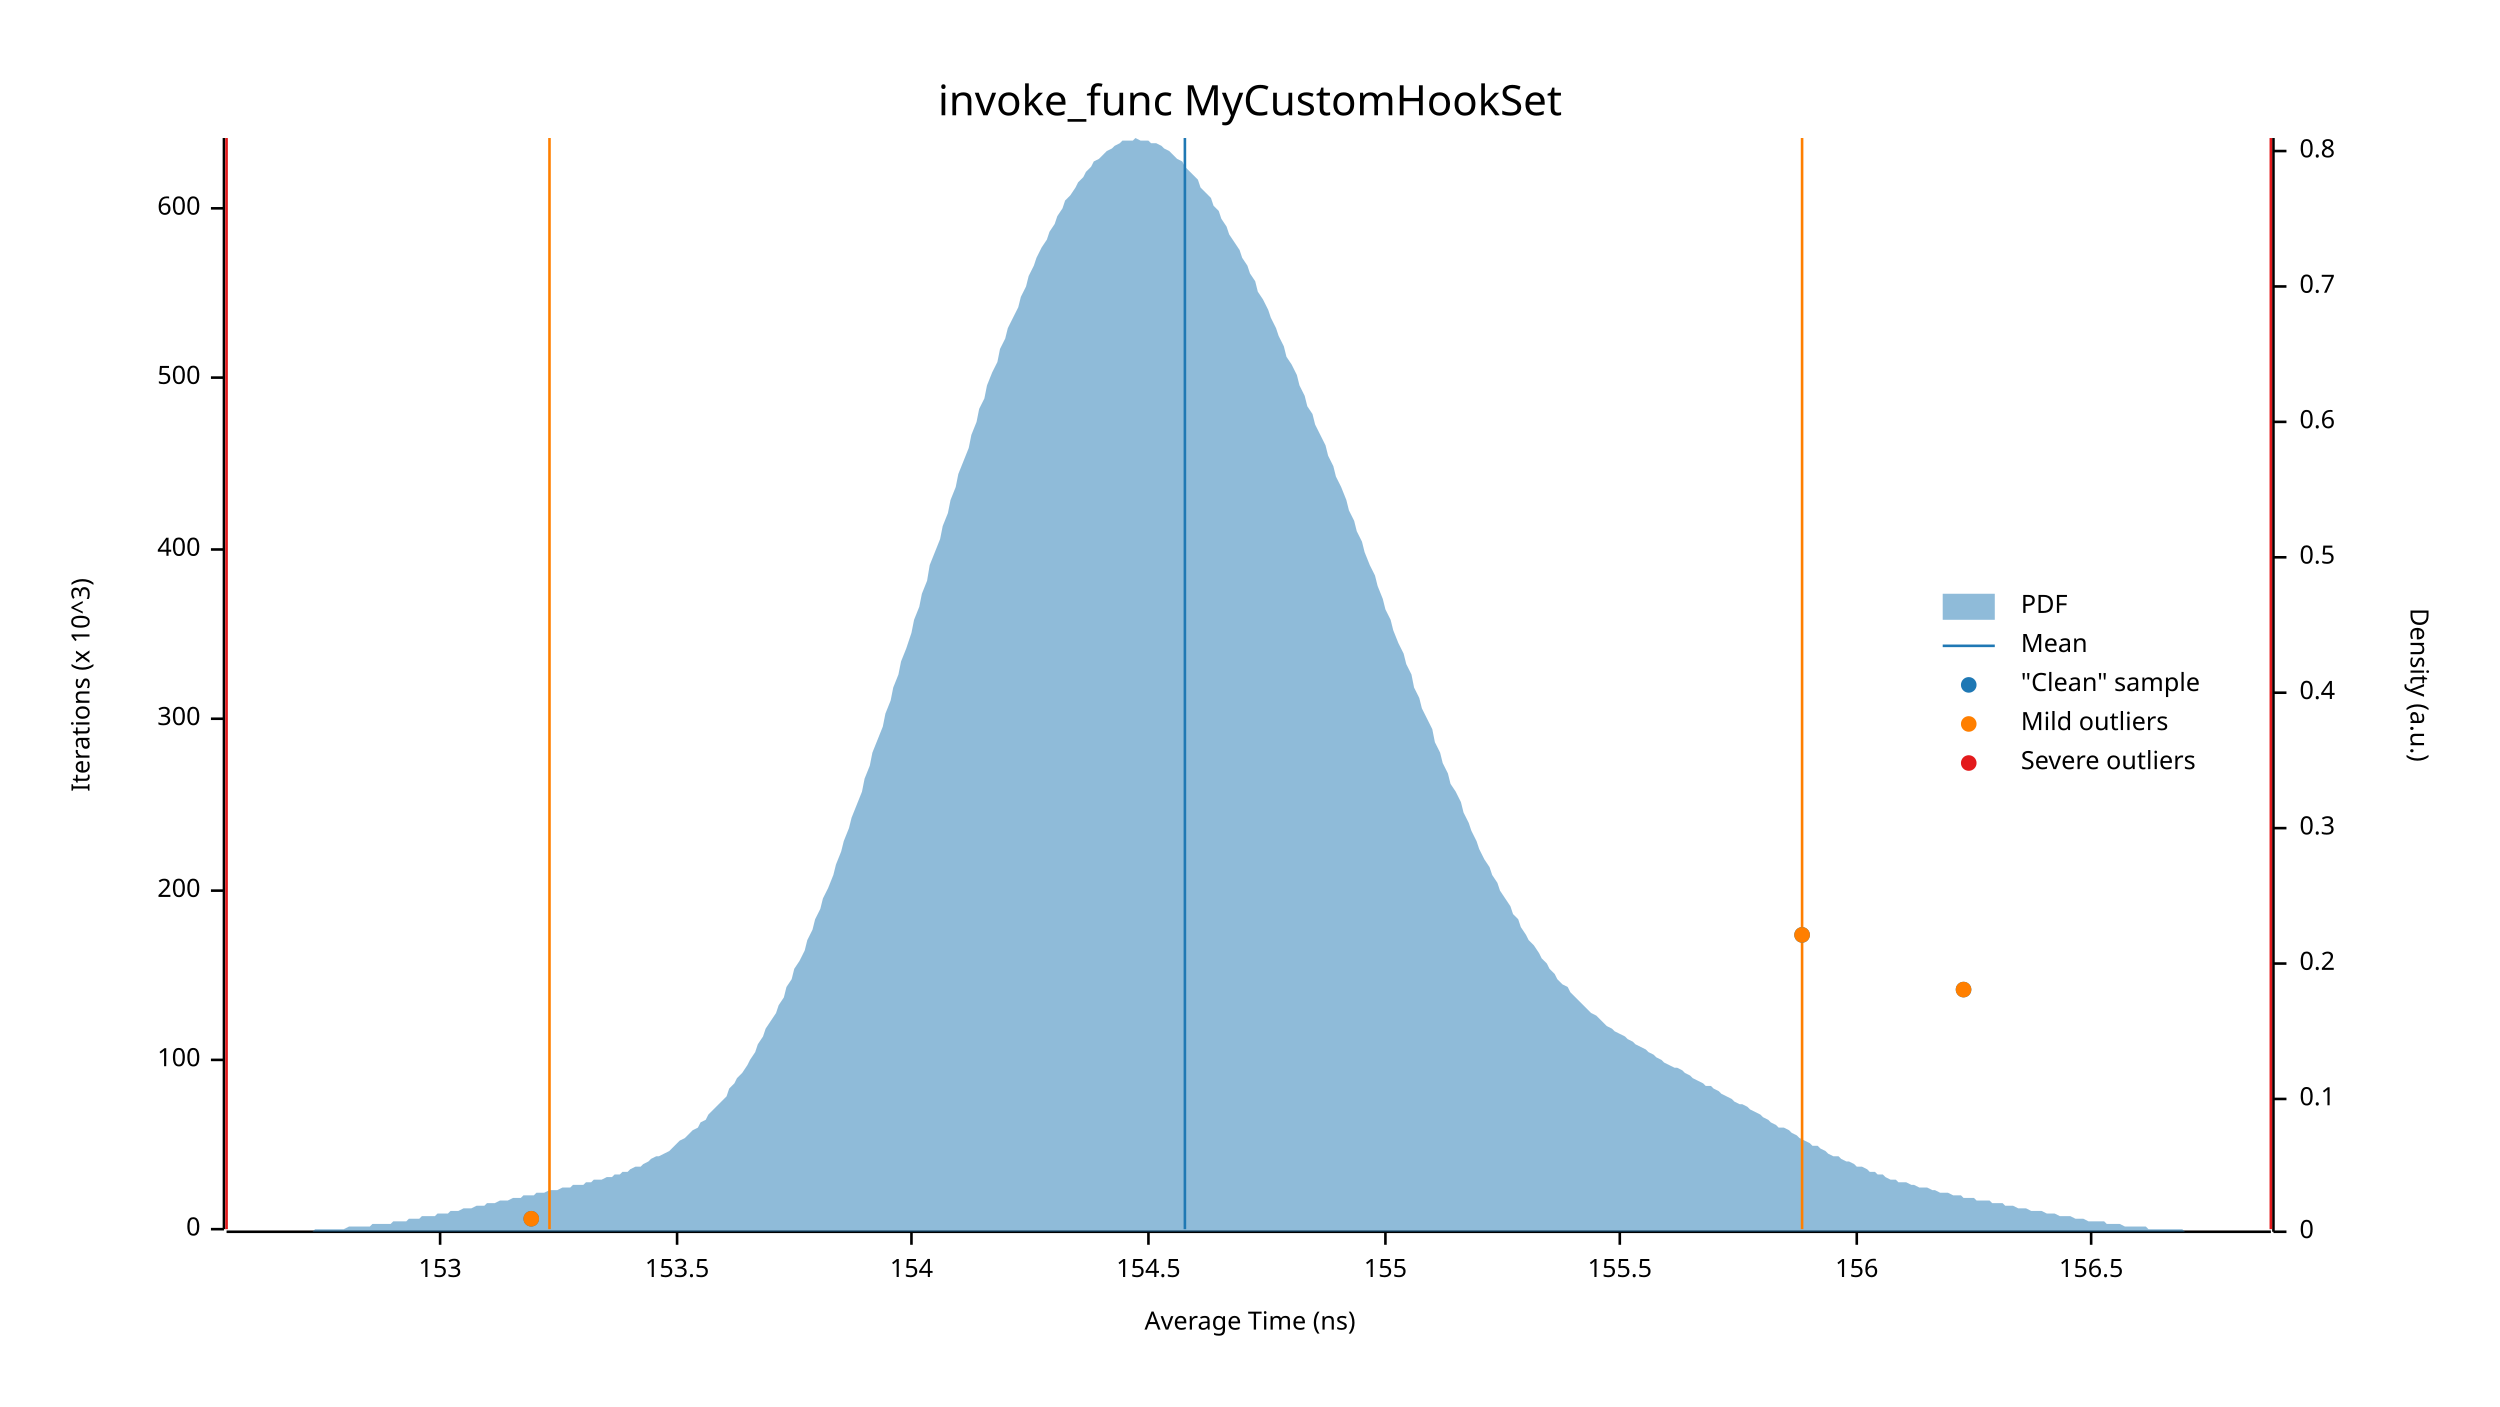
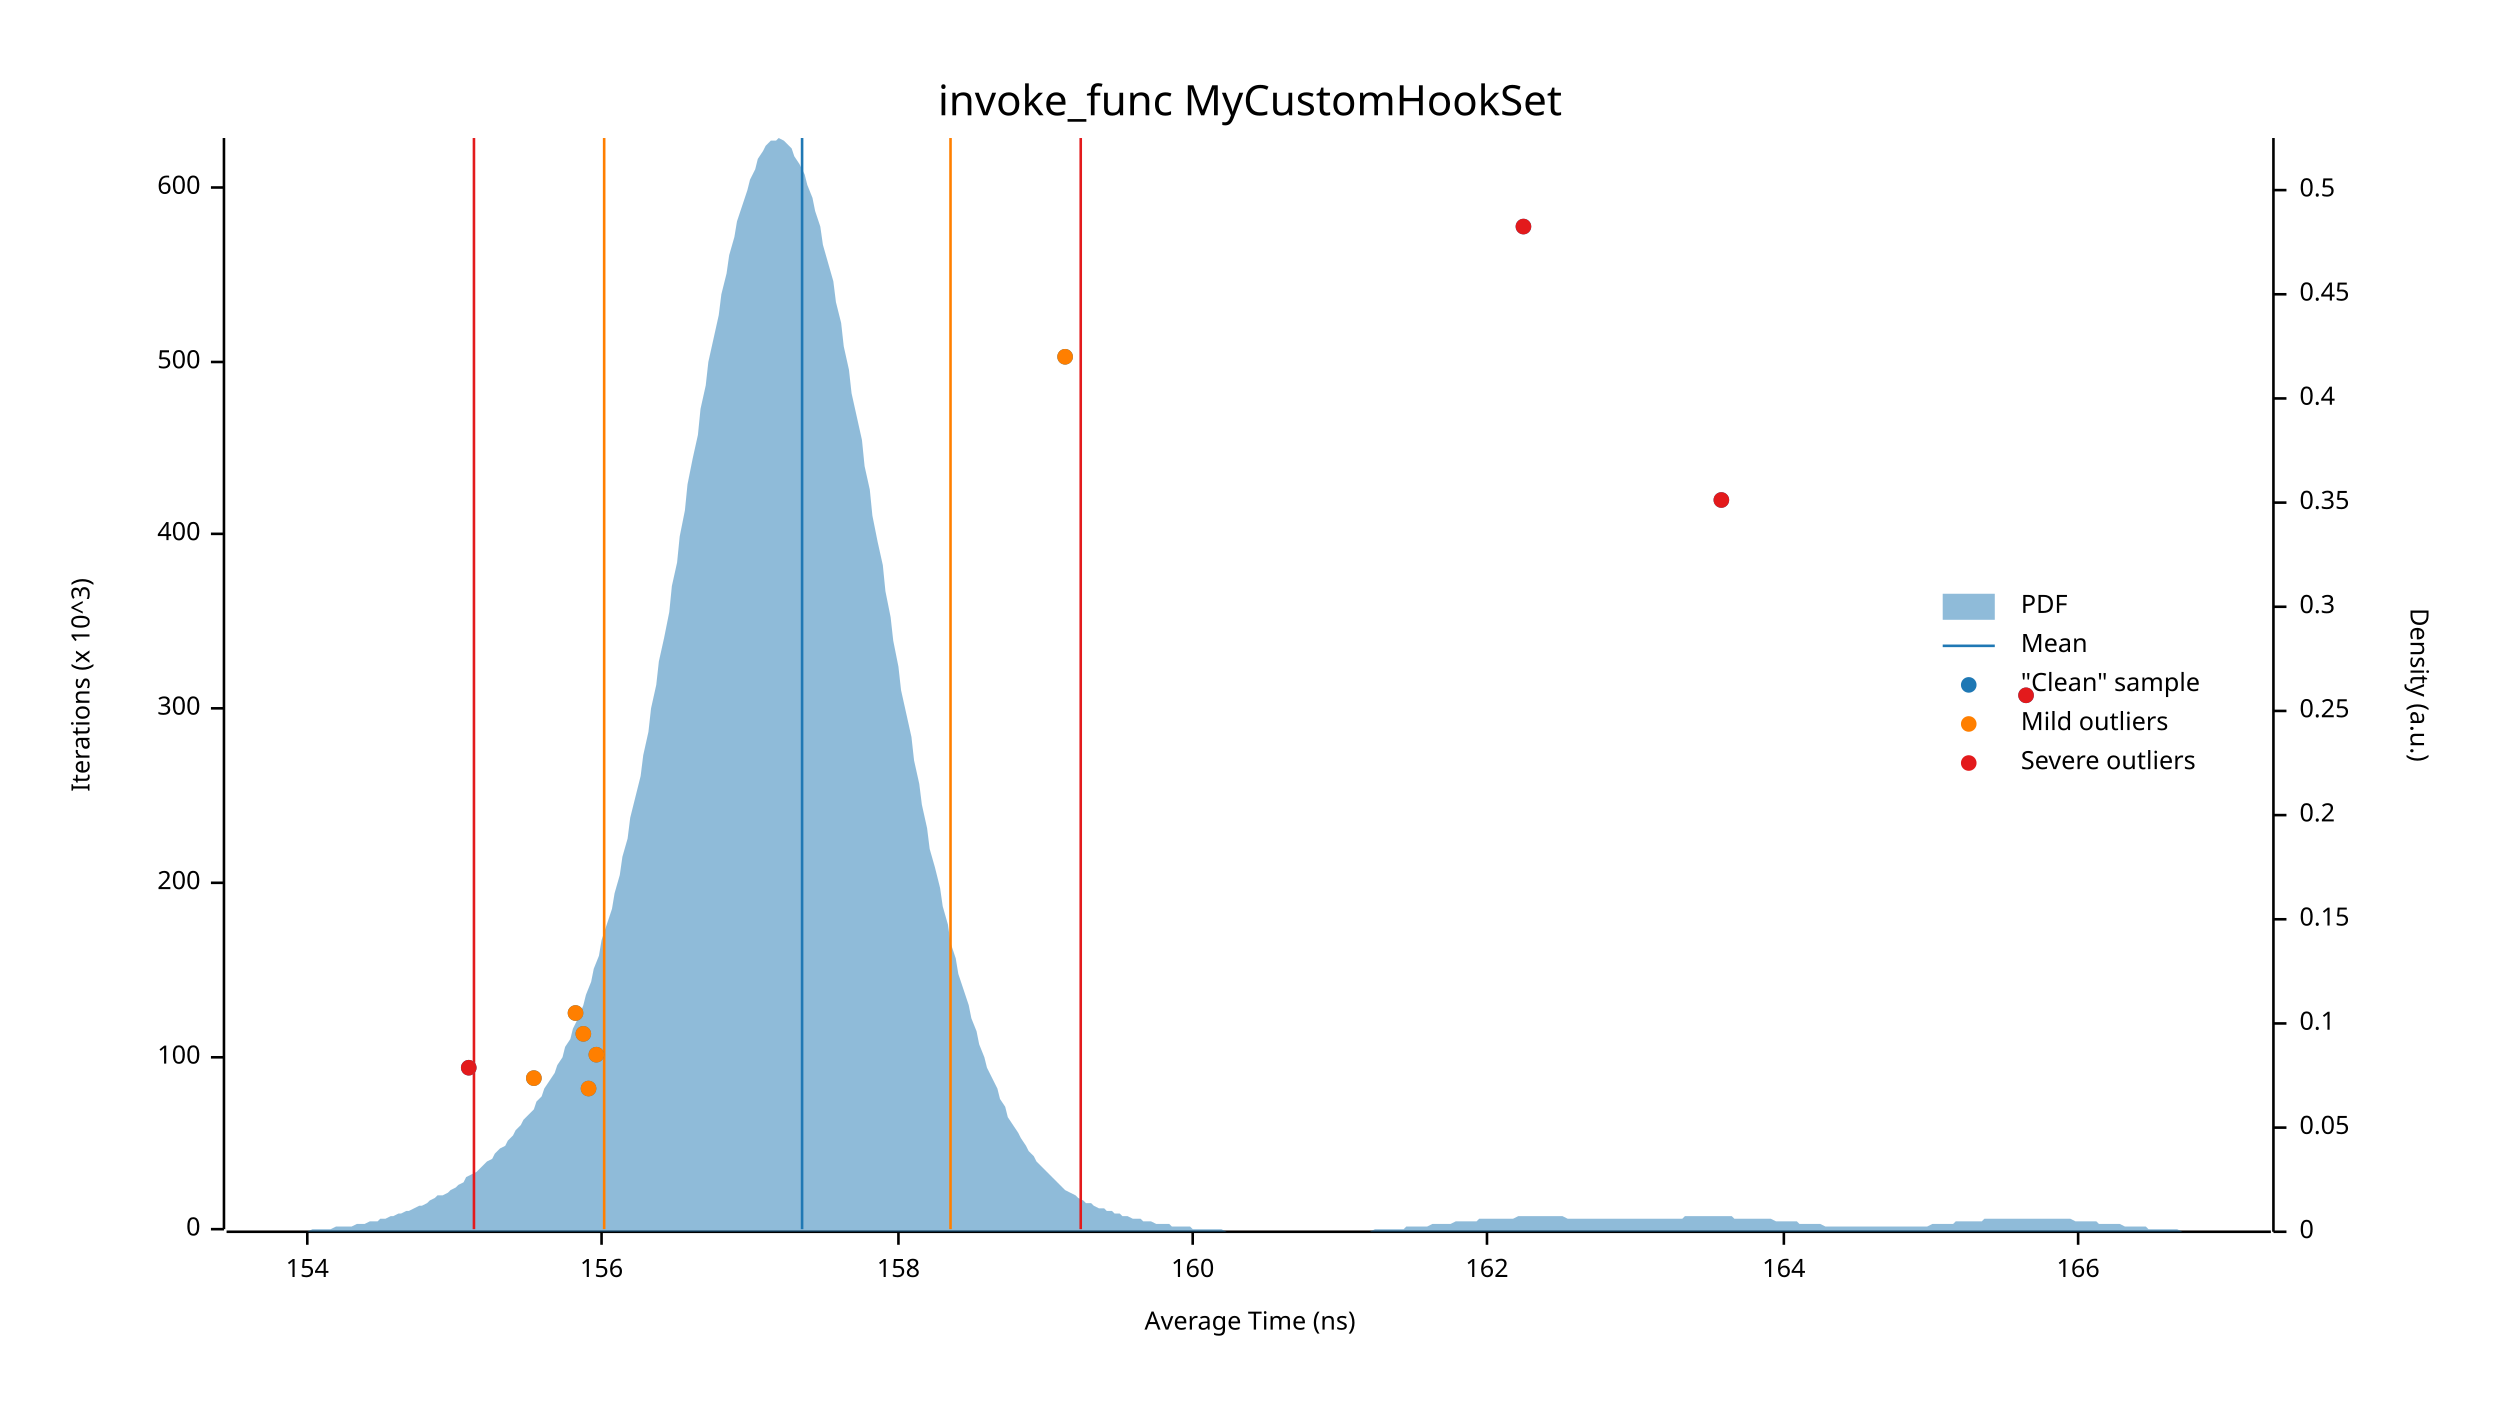
<svg xmlns="http://www.w3.org/2000/svg" width="960" height="540" viewBox="0 0 960 540">
  <text x="480" y="32" dy="0.76em" text-anchor="middle" font-family="sans-serif" font-size="16.129" opacity="1" fill="#000000">
invoke_func MyCustomHookSet
</text>
  <text x="27" y="263" dy="0.76em" text-anchor="middle" font-family="sans-serif" font-size="9.677" opacity="1" fill="#000000" transform="rotate(270, 27, 263)">
Iterations (x 10^3)
</text>
  <text x="480" y="513" dy="-0.5ex" text-anchor="middle" font-family="sans-serif" font-size="9.677" opacity="1" fill="#000000">
Average Time (ns)
</text>
  <polyline fill="none" opacity="1" stroke="#000000" stroke-width="1" points="86,53 86,472 " />
  <text x="77" y="472" dy="0.5ex" text-anchor="end" font-family="sans-serif" font-size="9.677" opacity="1" fill="#000000">
0
</text>
  <polyline fill="none" opacity="1" stroke="#000000" stroke-width="1" points="81,472 86,472 " />
-   <text x="77" y="407" dy="0.5ex" text-anchor="end" font-family="sans-serif" font-size="9.677" opacity="1" fill="#000000">
+   <text x="77" y="406" dy="0.5ex" text-anchor="end" font-family="sans-serif" font-size="9.677" opacity="1" fill="#000000">
100
</text>
-   <polyline fill="none" opacity="1" stroke="#000000" stroke-width="1" points="81,407 86,407 " />
-   <text x="77" y="342" dy="0.5ex" text-anchor="end" font-family="sans-serif" font-size="9.677" opacity="1" fill="#000000">
+   <polyline fill="none" opacity="1" stroke="#000000" stroke-width="1" points="81,406 86,406 " />
+   <text x="77" y="339" dy="0.5ex" text-anchor="end" font-family="sans-serif" font-size="9.677" opacity="1" fill="#000000">
200
</text>
-   <polyline fill="none" opacity="1" stroke="#000000" stroke-width="1" points="81,342 86,342 " />
-   <text x="77" y="276" dy="0.5ex" text-anchor="end" font-family="sans-serif" font-size="9.677" opacity="1" fill="#000000">
+   <polyline fill="none" opacity="1" stroke="#000000" stroke-width="1" points="81,339 86,339 " />
+   <text x="77" y="272" dy="0.5ex" text-anchor="end" font-family="sans-serif" font-size="9.677" opacity="1" fill="#000000">
300
</text>
-   <polyline fill="none" opacity="1" stroke="#000000" stroke-width="1" points="81,276 86,276 " />
-   <text x="77" y="211" dy="0.5ex" text-anchor="end" font-family="sans-serif" font-size="9.677" opacity="1" fill="#000000">
+   <polyline fill="none" opacity="1" stroke="#000000" stroke-width="1" points="81,272 86,272 " />
+   <text x="77" y="205" dy="0.5ex" text-anchor="end" font-family="sans-serif" font-size="9.677" opacity="1" fill="#000000">
400
</text>
-   <polyline fill="none" opacity="1" stroke="#000000" stroke-width="1" points="81,211 86,211 " />
-   <text x="77" y="145" dy="0.5ex" text-anchor="end" font-family="sans-serif" font-size="9.677" opacity="1" fill="#000000">
+   <polyline fill="none" opacity="1" stroke="#000000" stroke-width="1" points="81,205 86,205 " />
+   <text x="77" y="139" dy="0.5ex" text-anchor="end" font-family="sans-serif" font-size="9.677" opacity="1" fill="#000000">
500
</text>
-   <polyline fill="none" opacity="1" stroke="#000000" stroke-width="1" points="81,145 86,145 " />
-   <text x="77" y="80" dy="0.5ex" text-anchor="end" font-family="sans-serif" font-size="9.677" opacity="1" fill="#000000">
+   <polyline fill="none" opacity="1" stroke="#000000" stroke-width="1" points="81,139 86,139 " />
+   <text x="77" y="72" dy="0.5ex" text-anchor="end" font-family="sans-serif" font-size="9.677" opacity="1" fill="#000000">
600
</text>
-   <polyline fill="none" opacity="1" stroke="#000000" stroke-width="1" points="81,80 86,80 " />
+   <polyline fill="none" opacity="1" stroke="#000000" stroke-width="1" points="81,72 86,72 " />
  <polyline fill="none" opacity="1" stroke="#000000" stroke-width="1" points="87,473 872,473 " />
-   <text x="169" y="483" dy="0.76em" text-anchor="middle" font-family="sans-serif" font-size="9.677" opacity="1" fill="#000000">
- 153
- </text>
-   <polyline fill="none" opacity="1" stroke="#000000" stroke-width="1" points="169,473 169,478 " />
-   <text x="260" y="483" dy="0.76em" text-anchor="middle" font-family="sans-serif" font-size="9.677" opacity="1" fill="#000000">
- 153.5
- </text>
-   <polyline fill="none" opacity="1" stroke="#000000" stroke-width="1" points="260,473 260,478 " />
-   <text x="350" y="483" dy="0.76em" text-anchor="middle" font-family="sans-serif" font-size="9.677" opacity="1" fill="#000000">
+   <text x="118" y="483" dy="0.76em" text-anchor="middle" font-family="sans-serif" font-size="9.677" opacity="1" fill="#000000">
154
</text>
-   <polyline fill="none" opacity="1" stroke="#000000" stroke-width="1" points="350,473 350,478 " />
-   <text x="441" y="483" dy="0.76em" text-anchor="middle" font-family="sans-serif" font-size="9.677" opacity="1" fill="#000000">
- 154.5
- </text>
-   <polyline fill="none" opacity="1" stroke="#000000" stroke-width="1" points="441,473 441,478 " />
-   <text x="532" y="483" dy="0.76em" text-anchor="middle" font-family="sans-serif" font-size="9.677" opacity="1" fill="#000000">
- 155
- </text>
-   <polyline fill="none" opacity="1" stroke="#000000" stroke-width="1" points="532,473 532,478 " />
-   <text x="622" y="483" dy="0.76em" text-anchor="middle" font-family="sans-serif" font-size="9.677" opacity="1" fill="#000000">
- 155.5
- </text>
-   <polyline fill="none" opacity="1" stroke="#000000" stroke-width="1" points="622,473 622,478 " />
-   <text x="713" y="483" dy="0.76em" text-anchor="middle" font-family="sans-serif" font-size="9.677" opacity="1" fill="#000000">
+   <polyline fill="none" opacity="1" stroke="#000000" stroke-width="1" points="118,473 118,478 " />
+   <text x="231" y="483" dy="0.76em" text-anchor="middle" font-family="sans-serif" font-size="9.677" opacity="1" fill="#000000">
156
</text>
-   <polyline fill="none" opacity="1" stroke="#000000" stroke-width="1" points="713,473 713,478 " />
-   <text x="803" y="483" dy="0.76em" text-anchor="middle" font-family="sans-serif" font-size="9.677" opacity="1" fill="#000000">
- 156.5
+   <polyline fill="none" opacity="1" stroke="#000000" stroke-width="1" points="231,473 231,478 " />
+   <text x="345" y="483" dy="0.76em" text-anchor="middle" font-family="sans-serif" font-size="9.677" opacity="1" fill="#000000">
+ 158
</text>
-   <polyline fill="none" opacity="1" stroke="#000000" stroke-width="1" points="803,473 803,478 " />
+   <polyline fill="none" opacity="1" stroke="#000000" stroke-width="1" points="345,473 345,478 " />
+   <text x="458" y="483" dy="0.76em" text-anchor="middle" font-family="sans-serif" font-size="9.677" opacity="1" fill="#000000">
+ 160
+ </text>
+   <polyline fill="none" opacity="1" stroke="#000000" stroke-width="1" points="458,473 458,478 " />
+   <text x="571" y="483" dy="0.76em" text-anchor="middle" font-family="sans-serif" font-size="9.677" opacity="1" fill="#000000">
+ 162
+ </text>
+   <polyline fill="none" opacity="1" stroke="#000000" stroke-width="1" points="571,473 571,478 " />
+   <text x="685" y="483" dy="0.76em" text-anchor="middle" font-family="sans-serif" font-size="9.677" opacity="1" fill="#000000">
+ 164
+ </text>
+   <polyline fill="none" opacity="1" stroke="#000000" stroke-width="1" points="685,473 685,478 " />
+   <text x="798" y="483" dy="0.76em" text-anchor="middle" font-family="sans-serif" font-size="9.677" opacity="1" fill="#000000">
+ 166
+ </text>
+   <polyline fill="none" opacity="1" stroke="#000000" stroke-width="1" points="798,473 798,478 " />
  <text x="933" y="263" dy="0.76em" text-anchor="middle" font-family="sans-serif" font-size="9.677" opacity="1" fill="#000000" transform="rotate(90, 933, 263)">
Density (a.u.)
</text>
  <polyline fill="none" opacity="1" stroke="#000000" stroke-width="1" points="873,53 873,473 " />
  <text x="883" y="473" dy="0.5ex" text-anchor="start" font-family="sans-serif" font-size="9.677" opacity="1" fill="#000000">
0
</text>
  <polyline fill="none" opacity="1" stroke="#000000" stroke-width="1" points="873,473 878,473 " />
-   <text x="883" y="422" dy="0.5ex" text-anchor="start" font-family="sans-serif" font-size="9.677" opacity="1" fill="#000000">
+   <text x="883" y="433" dy="0.5ex" text-anchor="start" font-family="sans-serif" font-size="9.677" opacity="1" fill="#000000">
+ 0.05
+ </text>
+   <polyline fill="none" opacity="1" stroke="#000000" stroke-width="1" points="873,433 878,433 " />
+   <text x="883" y="393" dy="0.5ex" text-anchor="start" font-family="sans-serif" font-size="9.677" opacity="1" fill="#000000">
0.1
</text>
-   <polyline fill="none" opacity="1" stroke="#000000" stroke-width="1" points="873,422 878,422 " />
-   <text x="883" y="370" dy="0.5ex" text-anchor="start" font-family="sans-serif" font-size="9.677" opacity="1" fill="#000000">
+   <polyline fill="none" opacity="1" stroke="#000000" stroke-width="1" points="873,393 878,393 " />
+   <text x="883" y="353" dy="0.5ex" text-anchor="start" font-family="sans-serif" font-size="9.677" opacity="1" fill="#000000">
+ 0.15
+ </text>
+   <polyline fill="none" opacity="1" stroke="#000000" stroke-width="1" points="873,353 878,353 " />
+   <text x="883" y="313" dy="0.5ex" text-anchor="start" font-family="sans-serif" font-size="9.677" opacity="1" fill="#000000">
0.2
</text>
-   <polyline fill="none" opacity="1" stroke="#000000" stroke-width="1" points="873,370 878,370 " />
-   <text x="883" y="318" dy="0.5ex" text-anchor="start" font-family="sans-serif" font-size="9.677" opacity="1" fill="#000000">
+   <polyline fill="none" opacity="1" stroke="#000000" stroke-width="1" points="873,313 878,313 " />
+   <text x="883" y="273" dy="0.5ex" text-anchor="start" font-family="sans-serif" font-size="9.677" opacity="1" fill="#000000">
+ 0.25
+ </text>
+   <polyline fill="none" opacity="1" stroke="#000000" stroke-width="1" points="873,273 878,273 " />
+   <text x="883" y="233" dy="0.5ex" text-anchor="start" font-family="sans-serif" font-size="9.677" opacity="1" fill="#000000">
0.3
</text>
-   <polyline fill="none" opacity="1" stroke="#000000" stroke-width="1" points="873,318 878,318 " />
-   <text x="883" y="266" dy="0.5ex" text-anchor="start" font-family="sans-serif" font-size="9.677" opacity="1" fill="#000000">
+   <polyline fill="none" opacity="1" stroke="#000000" stroke-width="1" points="873,233 878,233 " />
+   <text x="883" y="193" dy="0.5ex" text-anchor="start" font-family="sans-serif" font-size="9.677" opacity="1" fill="#000000">
+ 0.35
+ </text>
+   <polyline fill="none" opacity="1" stroke="#000000" stroke-width="1" points="873,193 878,193 " />
+   <text x="883" y="153" dy="0.5ex" text-anchor="start" font-family="sans-serif" font-size="9.677" opacity="1" fill="#000000">
0.4
</text>
-   <polyline fill="none" opacity="1" stroke="#000000" stroke-width="1" points="873,266 878,266 " />
-   <text x="883" y="214" dy="0.5ex" text-anchor="start" font-family="sans-serif" font-size="9.677" opacity="1" fill="#000000">
+   <polyline fill="none" opacity="1" stroke="#000000" stroke-width="1" points="873,153 878,153 " />
+   <text x="883" y="113" dy="0.5ex" text-anchor="start" font-family="sans-serif" font-size="9.677" opacity="1" fill="#000000">
+ 0.45
+ </text>
+   <polyline fill="none" opacity="1" stroke="#000000" stroke-width="1" points="873,113 878,113 " />
+   <text x="883" y="73" dy="0.5ex" text-anchor="start" font-family="sans-serif" font-size="9.677" opacity="1" fill="#000000">
0.5
</text>
-   <polyline fill="none" opacity="1" stroke="#000000" stroke-width="1" points="873,214 878,214 " />
-   <text x="883" y="162" dy="0.5ex" text-anchor="start" font-family="sans-serif" font-size="9.677" opacity="1" fill="#000000">
- 0.6
- </text>
-   <polyline fill="none" opacity="1" stroke="#000000" stroke-width="1" points="873,162 878,162 " />
-   <text x="883" y="110" dy="0.5ex" text-anchor="start" font-family="sans-serif" font-size="9.677" opacity="1" fill="#000000">
- 0.7
- </text>
-   <polyline fill="none" opacity="1" stroke="#000000" stroke-width="1" points="873,110 878,110 " />
-   <text x="883" y="58" dy="0.5ex" text-anchor="start" font-family="sans-serif" font-size="9.677" opacity="1" fill="#000000">
- 0.8
- </text>
-   <polyline fill="none" opacity="1" stroke="#000000" stroke-width="1" points="873,58 878,58 " />
-   <polygon opacity="0.5" fill="#1F78B4" points="87,473 88,473 90,473 91,473 93,473 94,473 96,473 98,473 99,473 101,473 102,473 104,473 105,473 107,473 109,473 110,473 112,473 113,473 115,473 116,473 118,473 120,473 121,472 123,472 124,472 126,472 127,472 129,472 131,472 132,472 134,471 135,471 137,471 138,471 140,471 142,471 143,470 145,470 146,470 148,470 150,470 151,469 153,469 154,469 156,469 157,468 159,468 161,468 162,467 164,467 165,467 167,467 168,466 170,466 172,466 173,465 175,465 176,465 178,464 179,464 181,464 183,463 184,463 186,463 187,462 189,462 190,462 192,461 194,461 195,461 197,460 198,460 200,460 201,459 203,459 205,459 206,458 208,458 209,458 211,457 213,457 214,457 216,456 217,456 219,456 220,455 222,455 224,455 225,454 227,454 228,453 230,453 231,453 233,452 235,452 236,451 238,451 239,450 241,450 242,449 244,448 246,448 247,447 249,446 250,445 252,444 253,444 255,443 257,442 258,441 260,439 261,438 263,437 264,436 266,434 268,433 269,431 271,430 272,428 274,426 276,424 277,423 279,421 280,418 282,416 283,414 285,412 287,409 288,407 290,404 291,401 293,398 294,395 296,392 298,389 299,386 301,383 302,379 304,376 305,372 307,369 309,365 310,361 312,357 313,353 315,349 316,345 318,341 320,336 321,332 323,327 324,323 326,318 327,314 329,309 331,304 332,299 334,294 335,289 337,284 339,279 340,274 342,269 343,264 345,259 346,254 348,249 350,243 351,238 353,233 354,228 356,223 357,217 359,212 361,207 362,202 364,197 365,192 367,187 368,182 370,177 372,172 373,167 375,162 376,157 378,153 379,148 381,143 383,139 384,134 386,130 387,126 389,122 391,118 392,114 394,110 395,106 397,102 398,99 400,95 402,92 403,89 405,86 406,83 408,80 409,77 411,75 413,72 414,70 416,68 417,66 419,64 420,62 422,61 424,59 425,58 427,57 428,56 430,55 431,54 433,54 435,54 436,53 438,54 439,54 441,54 442,55 444,55 446,56 447,57 449,58 450,59 452,61 454,62 455,64 457,66 458,67 460,69 461,72 463,74 465,76 466,79 468,81 469,84 471,87 472,90 474,93 476,96 477,99 479,102 480,105 482,108 483,112 485,115 487,119 488,122 490,126 491,129 493,133 494,137 496,140 498,144 499,148 501,152 502,156 504,159 505,163 507,167 509,171 510,175 512,179 513,183 515,187 517,192 518,196 520,200 521,204 523,208 524,212 526,217 528,221 529,225 531,230 532,234 534,238 535,242 537,247 539,251 540,255 542,259 543,264 545,268 546,272 548,276 550,280 551,285 553,289 554,293 556,297 557,301 559,304 561,308 562,312 564,316 565,319 567,323 568,326 570,330 572,333 573,336 575,339 576,342 578,345 580,348 581,351 583,353 584,356 586,359 587,361 589,363 591,366 592,368 594,370 595,372 597,374 598,376 600,378 602,379 603,381 605,383 606,384 608,386 609,387 611,389 613,390 614,391 616,393 617,394 619,395 620,396 622,397 624,398 625,399 627,400 628,401 630,402 632,403 633,404 635,405 636,406 638,407 639,408 641,409 643,410 644,410 646,411 647,412 649,413 650,414 652,415 654,416 655,417 657,417 658,418 660,419 661,420 663,421 665,422 666,423 668,424 669,424 671,425 672,426 674,427 676,428 677,429 679,430 680,431 682,432 683,433 685,433 687,434 688,435 690,436 691,437 693,438 695,439 696,440 698,440 699,441 701,442 702,443 704,444 706,444 707,445 709,446 710,446 712,447 713,448 715,448 717,449 718,450 720,450 721,451 723,451 724,452 726,453 728,453 729,454 731,454 732,454 734,455 735,455 737,456 739,456 740,456 742,457 743,457 745,458 746,458 748,458 750,459 751,459 753,459 754,460 756,460 758,460 759,461 761,461 762,461 764,461 765,462 767,462 769,462 770,463 772,463 773,463 775,464 776,464 778,464 780,465 781,465 783,465 784,465 786,466 787,466 789,466 791,467 792,467 794,467 795,467 797,468 798,468 800,468 802,469 803,469 805,469 806,469 808,469 809,470 811,470 813,470 814,470 816,471 817,471 819,471 821,471 822,471 824,471 825,472 827,472 828,472 830,472 832,472 833,472 835,472 836,472 838,472 839,473 841,473 843,473 844,473 846,473 847,473 849,473 850,473 852,473 854,473 855,473 857,473 858,473 860,473 861,473 863,473 865,473 866,473 868,473 869,473 871,473 873,473 873,473 87,473 " />
-   <polyline fill="none" opacity="1" stroke="#1F78B4" stroke-width="1" points="455,472 455,53 " />
-   <polyline fill="none" opacity="1" stroke="#FF7F00" stroke-width="1" points="211,472 211,53 " />
-   <polyline fill="none" opacity="1" stroke="#FF7F00" stroke-width="1" points="692,472 692,53 " />
-   <polyline fill="none" opacity="1" stroke="#E31A1C" stroke-width="1" points="87,472 87,53 " />
-   <polyline fill="none" opacity="1" stroke="#E31A1C" stroke-width="1" points="872,472 872,53 " />
-   <circle cx="204" cy="468" r="3" opacity="1" fill="#1F78B4" stroke="none" stroke-width="1" />
-   <circle cx="754" cy="380" r="3" opacity="1" fill="#1F78B4" stroke="none" stroke-width="1" />
-   <circle cx="692" cy="359" r="3" opacity="1" fill="#1F78B4" stroke="none" stroke-width="1" />
-   <circle cx="204" cy="468" r="3" opacity="1" fill="#FF7F00" stroke="none" stroke-width="1" />
-   <circle cx="754" cy="380" r="3" opacity="1" fill="#FF7F00" stroke="none" stroke-width="1" />
-   <circle cx="692" cy="359" r="3" opacity="1" fill="#FF7F00" stroke="none" stroke-width="1" />
+   <polyline fill="none" opacity="1" stroke="#000000" stroke-width="1" points="873,73 878,73 " />
+   <polygon opacity="0.5" fill="#1F78B4" points="87,473 88,473 90,473 91,473 93,473 94,473 96,473 98,473 99,473 101,473 102,473 104,473 105,473 107,473 109,473 110,473 112,473 113,473 115,473 116,473 118,473 120,472 121,472 123,472 124,472 126,472 127,472 129,471 131,471 132,471 134,471 135,471 137,470 138,470 140,470 142,469 143,469 145,469 146,468 148,468 150,467 151,467 153,466 154,466 156,465 157,465 159,464 161,463 162,463 164,462 165,461 167,460 168,459 170,459 172,458 173,457 175,456 176,455 178,454 179,452 181,451 183,450 184,449 186,447 187,446 189,445 190,443 192,441 194,440 195,438 197,436 198,434 200,432 201,430 203,428 205,426 206,423 208,421 209,418 211,415 213,412 214,409 216,406 217,402 219,399 220,395 222,391 224,386 225,382 227,377 228,372 230,367 231,361 233,355 235,349 236,343 238,336 239,329 241,322 242,314 244,306 246,298 247,290 249,281 250,272 252,263 253,254 255,245 257,235 258,225 260,216 261,206 263,196 264,186 266,176 268,167 269,157 271,148 272,139 274,130 276,121 277,113 279,105 280,98 282,91 283,85 285,79 287,73 288,69 290,65 291,61 293,58 294,56 296,54 298,54 299,53 301,54 302,55 304,57 305,60 307,63 309,67 310,71 312,76 313,81 315,87 316,94 318,101 320,108 321,116 323,124 324,133 326,142 327,151 329,160 331,169 332,179 334,188 335,198 337,208 339,217 340,227 342,237 343,246 345,256 346,265 348,274 350,283 351,292 353,301 354,309 356,318 357,326 359,333 361,341 362,348 364,355 365,362 367,368 368,374 370,380 372,386 373,391 375,396 376,401 378,406 379,410 381,414 383,418 384,422 386,425 387,429 389,432 391,435 392,437 394,440 395,442 397,444 398,446 400,448 402,450 403,451 405,453 406,454 408,456 409,457 411,458 413,459 414,460 416,461 417,462 419,462 420,463 422,464 424,464 425,465 427,465 428,466 430,466 431,467 433,467 435,468 436,468 438,468 439,469 441,469 442,469 444,470 446,470 447,470 449,470 450,471 452,471 454,471 455,471 457,471 458,472 460,472 461,472 463,472 465,472 466,472 468,472 469,472 471,473 472,473 474,473 476,473 477,473 479,473 480,473 482,473 483,473 485,473 487,473 488,473 490,473 491,473 493,473 494,473 496,473 498,473 499,473 501,473 502,473 504,473 505,473 507,473 509,473 510,473 512,473 513,473 515,473 517,473 518,473 520,473 521,473 523,473 524,473 526,473 528,472 529,472 531,472 532,472 534,472 535,472 537,472 539,472 540,471 542,471 543,471 545,471 546,471 548,471 550,470 551,470 553,470 554,470 556,470 557,470 559,469 561,469 562,469 564,469 565,469 567,469 568,468 570,468 572,468 573,468 575,468 576,468 578,468 580,468 581,468 583,467 584,467 586,467 587,467 589,467 591,467 592,467 594,467 595,467 597,467 598,467 600,467 602,468 603,468 605,468 606,468 608,468 609,468 611,468 613,468 614,468 616,468 617,468 619,468 620,468 622,468 624,468 625,468 627,468 628,468 630,468 632,468 633,468 635,468 636,468 638,468 639,468 641,468 643,468 644,468 646,468 647,467 649,467 650,467 652,467 654,467 655,467 657,467 658,467 660,467 661,467 663,467 665,467 666,468 668,468 669,468 671,468 672,468 674,468 676,468 677,468 679,468 680,468 682,469 683,469 685,469 687,469 688,469 690,469 691,470 693,470 695,470 696,470 698,470 699,470 701,471 702,471 704,471 706,471 707,471 709,471 710,471 712,471 713,471 715,471 717,471 718,471 720,471 721,471 723,471 724,471 726,471 728,471 729,471 731,471 732,471 734,471 735,471 737,471 739,471 740,471 742,470 743,470 745,470 746,470 748,470 750,470 751,469 753,469 754,469 756,469 758,469 759,469 761,469 762,468 764,468 765,468 767,468 769,468 770,468 772,468 773,468 775,468 776,468 778,468 780,468 781,468 783,468 784,468 786,468 787,468 789,468 791,468 792,468 794,468 795,468 797,469 798,469 800,469 802,469 803,469 805,469 806,470 808,470 809,470 811,470 813,470 814,470 816,471 817,471 819,471 821,471 822,471 824,471 825,472 827,472 828,472 830,472 832,472 833,472 835,472 836,472 838,473 839,473 841,473 843,473 844,473 846,473 847,473 849,473 850,473 852,473 854,473 855,473 857,473 858,473 860,473 861,473 863,473 865,473 866,473 868,473 869,473 871,473 873,473 873,473 87,473 " />
+   <polyline fill="none" opacity="1" stroke="#1F78B4" stroke-width="1" points="308,472 308,53 " />
+   <polyline fill="none" opacity="1" stroke="#FF7F00" stroke-width="1" points="232,472 232,53 " />
+   <polyline fill="none" opacity="1" stroke="#FF7F00" stroke-width="1" points="365,472 365,53 " />
+   <polyline fill="none" opacity="1" stroke="#E31A1C" stroke-width="1" points="182,472 182,53 " />
+   <polyline fill="none" opacity="1" stroke="#E31A1C" stroke-width="1" points="415,472 415,53 " />
+   <circle cx="226" cy="418" r="3" opacity="1" fill="#1F78B4" stroke="none" stroke-width="1" />
+   <circle cx="205" cy="414" r="3" opacity="1" fill="#1F78B4" stroke="none" stroke-width="1" />
+   <circle cx="180" cy="410" r="3" opacity="1" fill="#1F78B4" stroke="none" stroke-width="1" />
+   <circle cx="229" cy="405" r="3" opacity="1" fill="#1F78B4" stroke="none" stroke-width="1" />
+   <circle cx="224" cy="397" r="3" opacity="1" fill="#1F78B4" stroke="none" stroke-width="1" />
+   <circle cx="221" cy="389" r="3" opacity="1" fill="#1F78B4" stroke="none" stroke-width="1" />
+   <circle cx="778" cy="267" r="3" opacity="1" fill="#1F78B4" stroke="none" stroke-width="1" />
+   <circle cx="661" cy="192" r="3" opacity="1" fill="#1F78B4" stroke="none" stroke-width="1" />
+   <circle cx="409" cy="137" r="3" opacity="1" fill="#1F78B4" stroke="none" stroke-width="1" />
+   <circle cx="585" cy="87" r="3" opacity="1" fill="#1F78B4" stroke="none" stroke-width="1" />
+   <circle cx="226" cy="418" r="3" opacity="1" fill="#FF7F00" stroke="none" stroke-width="1" />
+   <circle cx="205" cy="414" r="3" opacity="1" fill="#FF7F00" stroke="none" stroke-width="1" />
+   <circle cx="229" cy="405" r="3" opacity="1" fill="#FF7F00" stroke="none" stroke-width="1" />
+   <circle cx="224" cy="397" r="3" opacity="1" fill="#FF7F00" stroke="none" stroke-width="1" />
+   <circle cx="221" cy="389" r="3" opacity="1" fill="#FF7F00" stroke="none" stroke-width="1" />
+   <circle cx="409" cy="137" r="3" opacity="1" fill="#FF7F00" stroke="none" stroke-width="1" />
+   <circle cx="180" cy="410" r="3" opacity="1" fill="#E31A1C" stroke="none" stroke-width="1" />
+   <circle cx="778" cy="267" r="3" opacity="1" fill="#E31A1C" stroke="none" stroke-width="1" />
+   <circle cx="661" cy="192" r="3" opacity="1" fill="#E31A1C" stroke="none" stroke-width="1" />
+   <circle cx="585" cy="87" r="3" opacity="1" fill="#E31A1C" stroke="none" stroke-width="1" />
  <text x="776" y="228" dy="0.76em" text-anchor="start" font-family="sans-serif" font-size="9.677" opacity="1" fill="#000000">
PDF
</text>
  <text x="776" y="243" dy="0.76em" text-anchor="start" font-family="sans-serif" font-size="9.677" opacity="1" fill="#000000">
Mean
</text>
  <text x="776" y="258" dy="0.76em" text-anchor="start" font-family="sans-serif" font-size="9.677" opacity="1" fill="#000000">
"Clean" sample
</text>
  <text x="776" y="273" dy="0.76em" text-anchor="start" font-family="sans-serif" font-size="9.677" opacity="1" fill="#000000">
Mild outliers
</text>
  <text x="776" y="288" dy="0.76em" text-anchor="start" font-family="sans-serif" font-size="9.677" opacity="1" fill="#000000">
Severe outliers
</text>
  <rect x="746" y="228" width="20" height="10" opacity="0.5" fill="#1F78B4" stroke="none" />
  <polyline fill="none" opacity="1" stroke="#1F78B4" stroke-width="1" points="746,248 766,248 " />
  <circle cx="756" cy="263" r="3" opacity="1" fill="#1F78B4" stroke="none" stroke-width="1" />
  <circle cx="756" cy="278" r="3" opacity="1" fill="#FF7F00" stroke="none" stroke-width="1" />
  <circle cx="756" cy="293" r="3" opacity="1" fill="#E31A1C" stroke="none" stroke-width="1" />
</svg>
